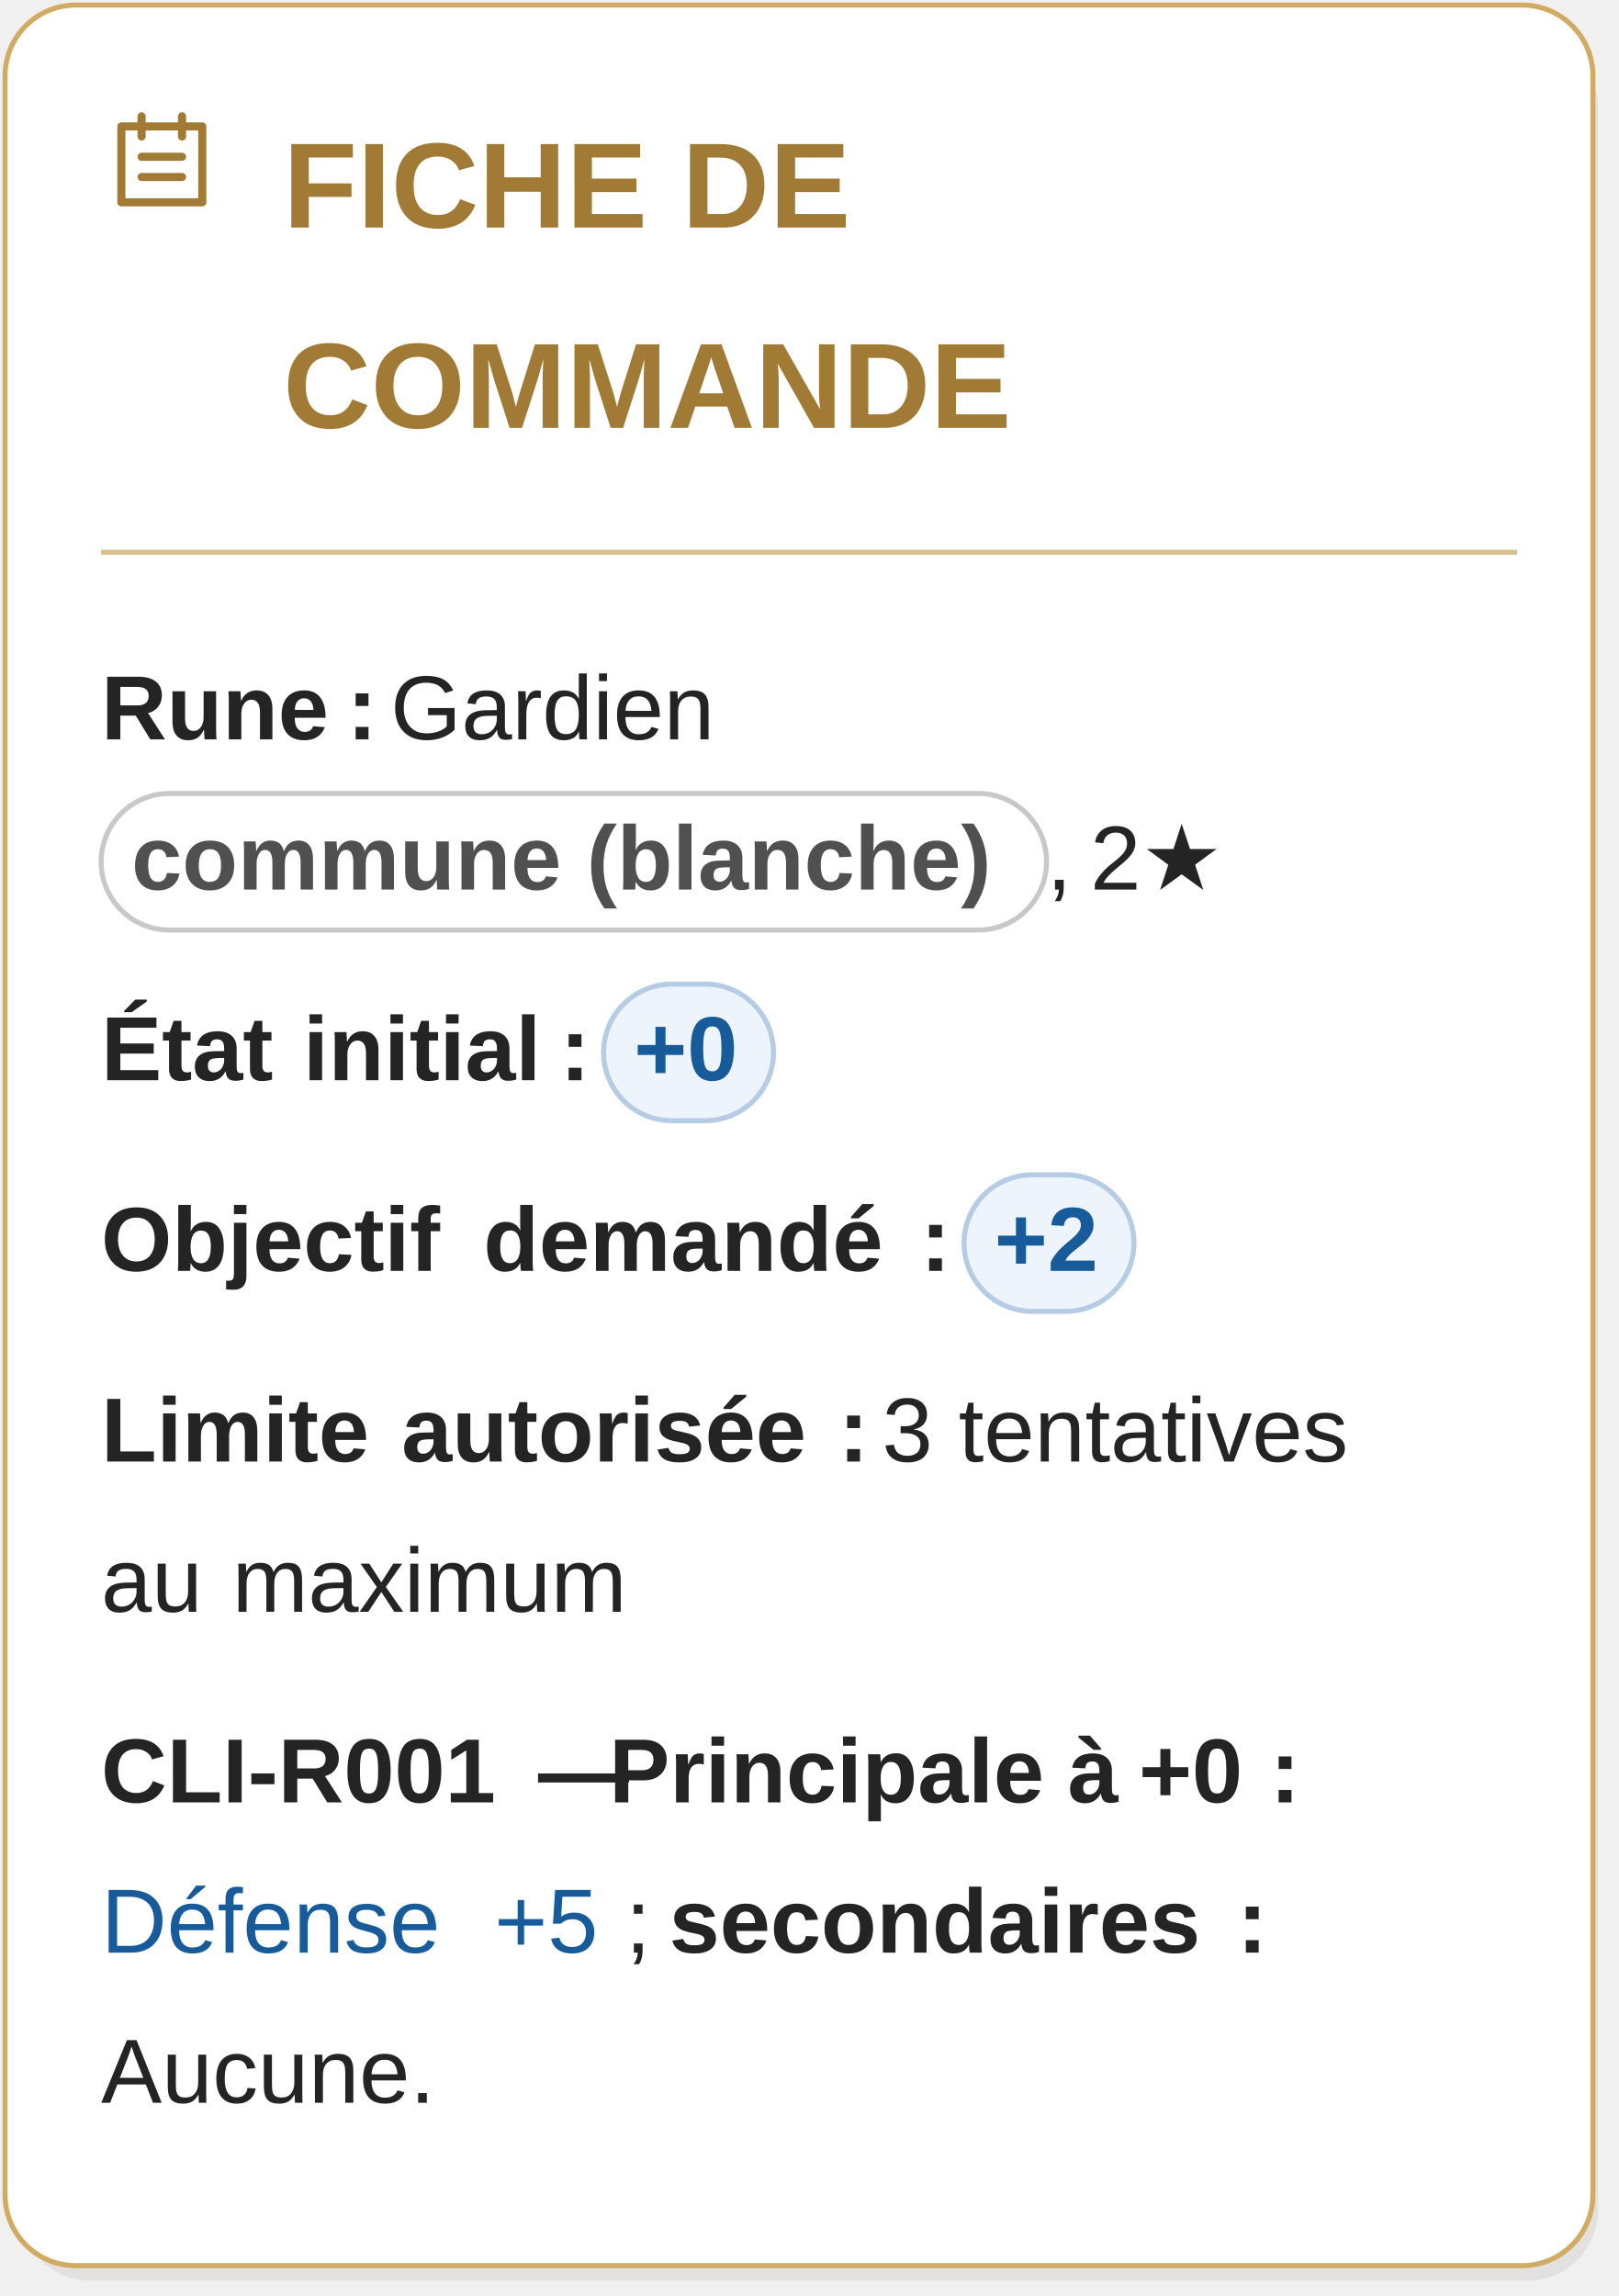
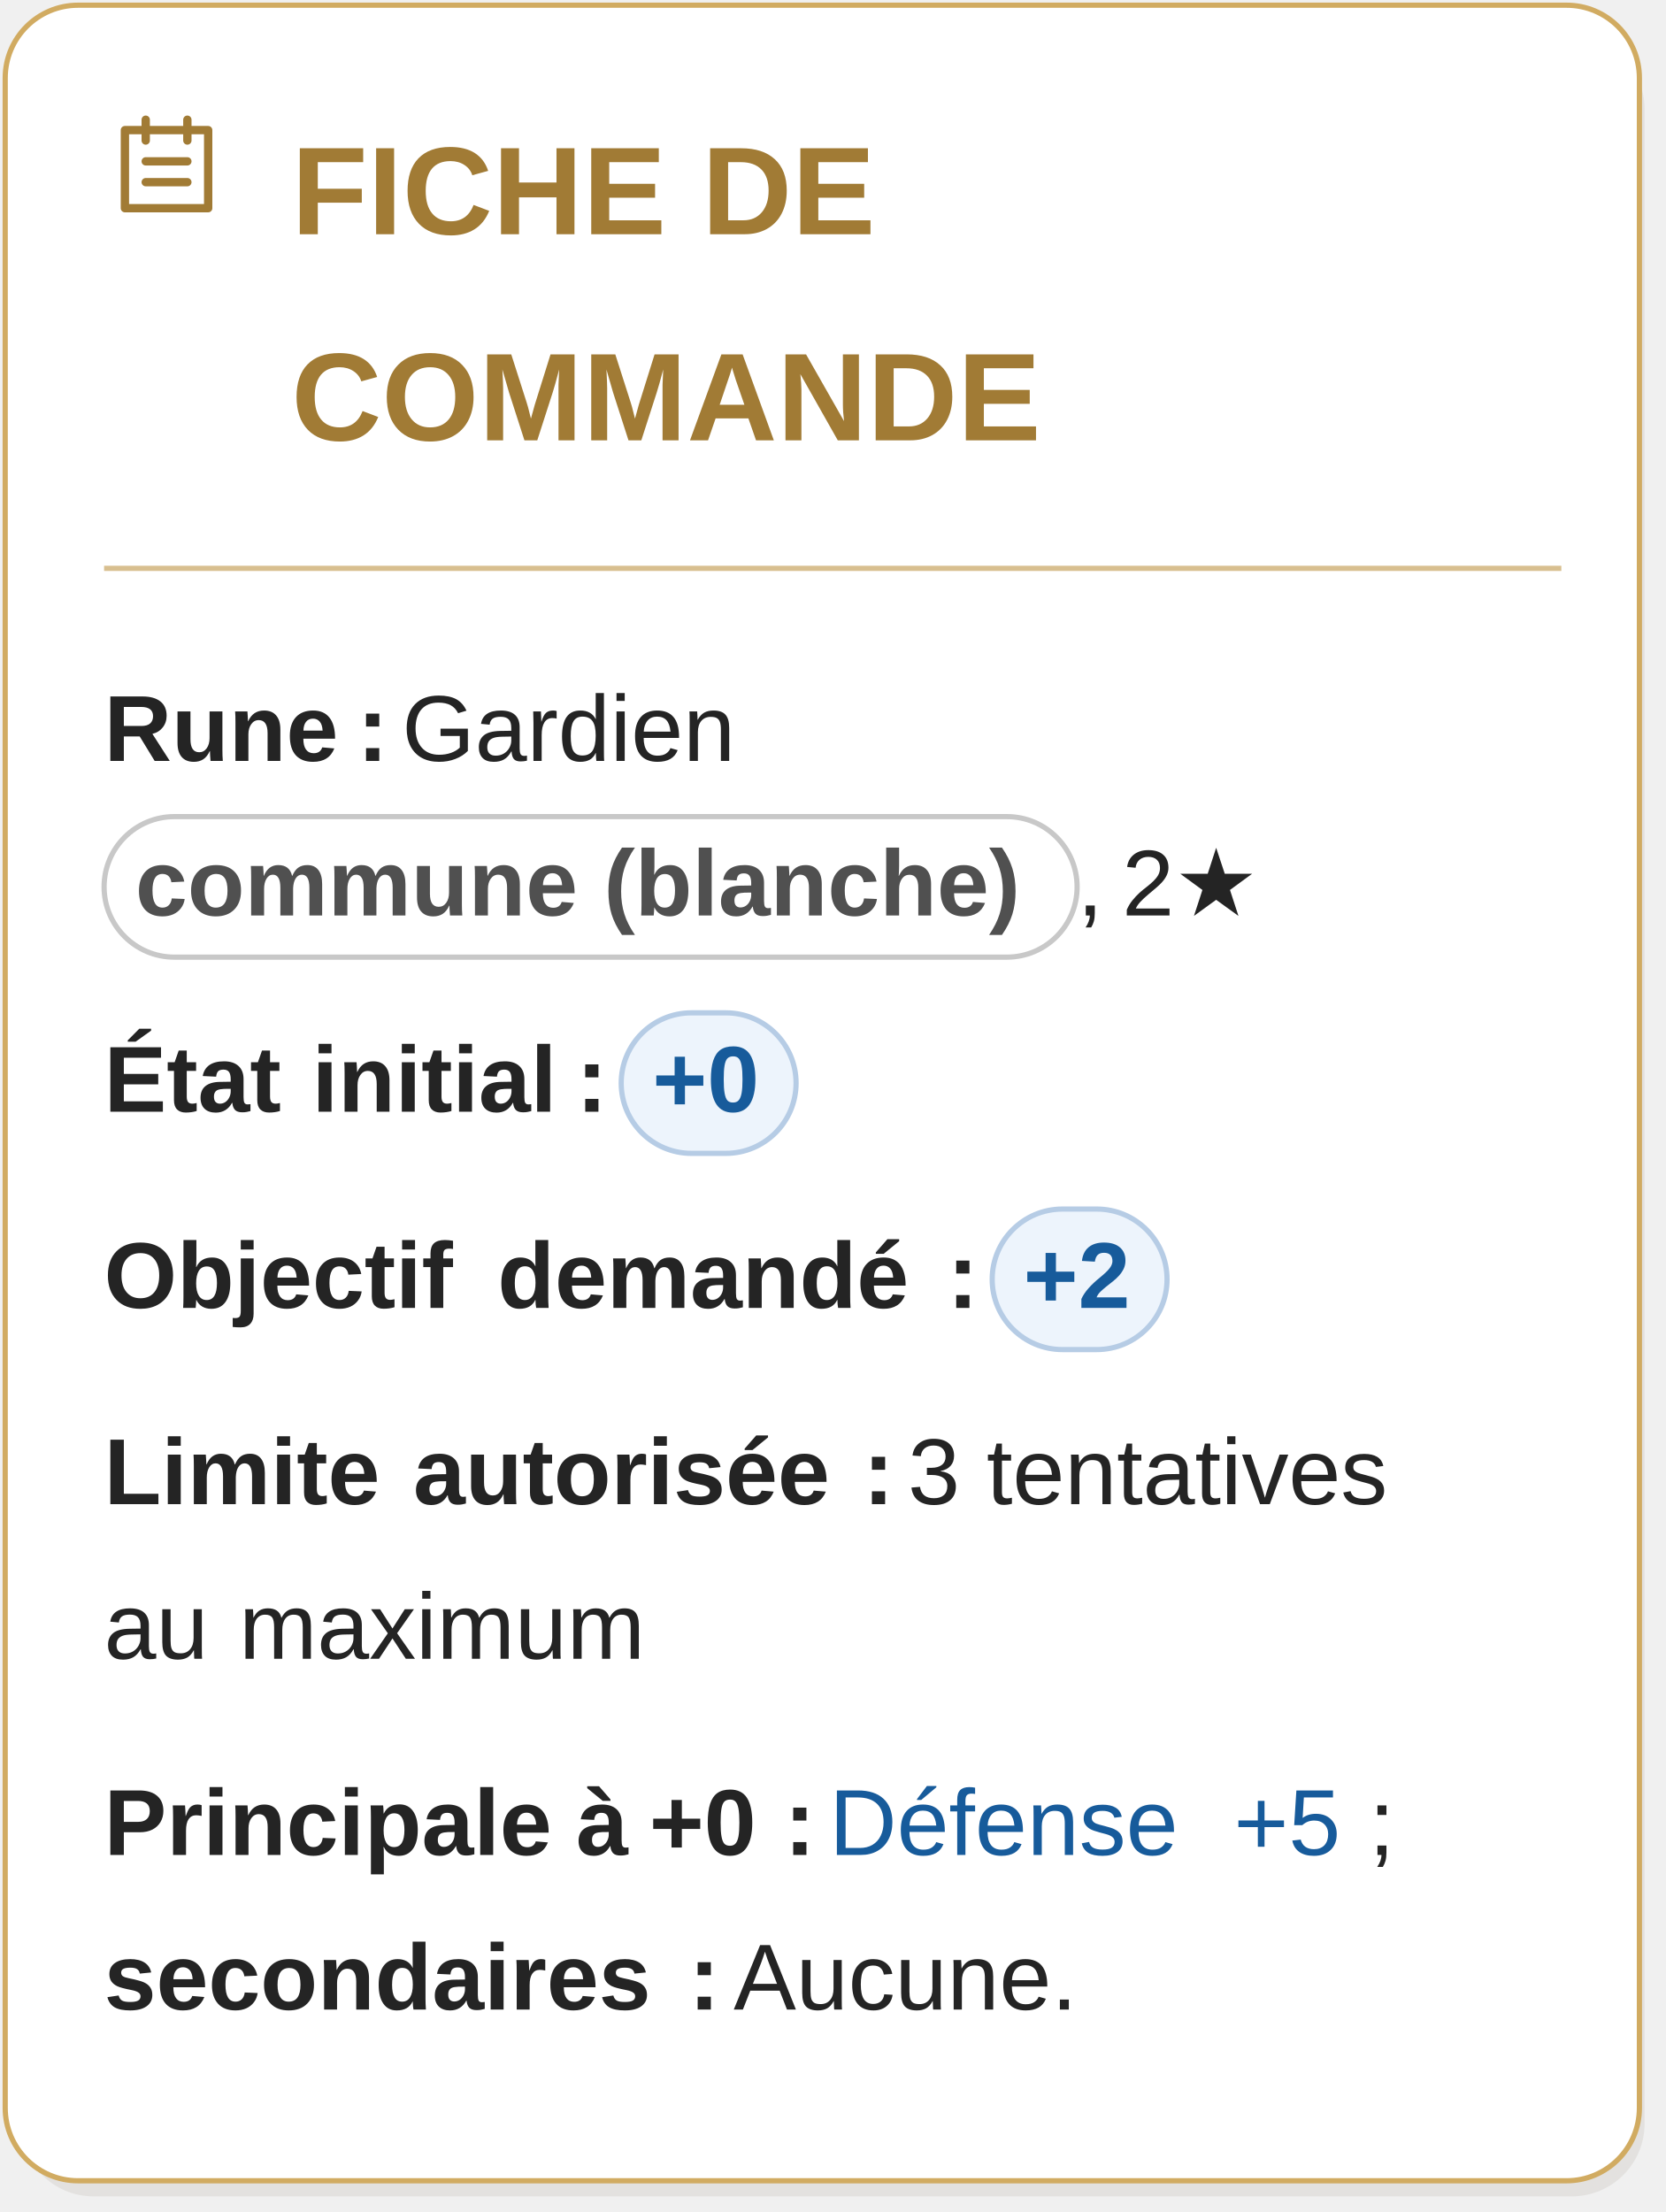
- <svg xmlns="http://www.w3.org/2000/svg" width="320" height="454" viewBox="0 0 320 454" font-family="Arial, sans-serif">
-   <rect x="4" y="7" width="312" height="444" rx="14" fill="#483615" opacity="0.08" />
-   <rect x="1" y="1" width="314" height="447" rx="14" fill="#FFFFFF" stroke="#D1AB61" />
+ <svg xmlns="http://www.w3.org/2000/svg" width="320" height="425" viewBox="0 0 320 425" font-family="Arial, sans-serif">
+   <rect x="4" y="7" width="312" height="415" rx="14" fill="#483615" opacity="0.08" />
+   <rect x="1" y="1" width="314" height="418" rx="14" fill="#FFFFFF" stroke="#D1AB61" />
  <g transform="translate(20 20)" fill="none" stroke="#A17B35" stroke-width="1.6" stroke-linecap="round" stroke-linejoin="round">
    <path d="M4 5h16v15H4Z M8 3v4 M16 3v4 M8 11h8 M8 15h8" />
  </g>
  <text x="56.00" y="45.00" font-size="24" font-weight="700" fill="#A17B35" textLength="73.44" lengthAdjust="spacingAndGlyphs" xml:space="preserve">FICHE</text>
  <text x="129.44" y="45.00" font-size="24" font-weight="700" fill="#A17B35" textLength="5.40" lengthAdjust="spacingAndGlyphs" xml:space="preserve"> </text>
  <text x="134.84" y="45.00" font-size="24" font-weight="700" fill="#A17B35" textLength="33.48" lengthAdjust="spacingAndGlyphs" xml:space="preserve">DE</text>
-   <text x="168.32" y="45.00" font-size="24" font-weight="700" fill="#A17B35" textLength="5.40" lengthAdjust="spacingAndGlyphs" xml:space="preserve"> </text>
  <text x="56.00" y="84.60" font-size="24" font-weight="700" fill="#A17B35" textLength="149.04" lengthAdjust="spacingAndGlyphs" xml:space="preserve">COMMANDE</text>
  <path d="M20 109.2h280" stroke="#D8BF8F" />
  <text x="20.00" y="146.20" font-size="18" font-weight="700" fill="#242424" textLength="44.28" lengthAdjust="spacingAndGlyphs" xml:space="preserve">Rune</text>
  <text x="64.28" y="146.20" font-size="18" font-weight="700" fill="#242424" textLength="4.32" lengthAdjust="spacingAndGlyphs" xml:space="preserve"> </text>
  <text x="68.60" y="146.20" font-size="18" font-weight="700" fill="#242424" textLength="4.32" lengthAdjust="spacingAndGlyphs" xml:space="preserve">:</text>
  <text x="72.92" y="146.20" font-size="18" font-weight="400" fill="#242424" textLength="4.32" lengthAdjust="spacingAndGlyphs" xml:space="preserve"> </text>
  <text x="77.24" y="146.20" font-size="18" font-weight="400" fill="#242424" textLength="69.12" lengthAdjust="spacingAndGlyphs" xml:space="preserve">Gardien</text>
-   <text x="146.36" y="146.20" font-size="18" font-weight="400" fill="#242424" textLength="4.32" lengthAdjust="spacingAndGlyphs" xml:space="preserve"> </text>
  <rect x="20.00" y="156.90" width="186.96" height="27" rx="13.5" fill="#FFFFFF" stroke="#c8c8c8" />
  <text x="26.00" y="175.90" font-size="18" font-weight="700" fill="#505050" textLength="174.96" lengthAdjust="spacingAndGlyphs" xml:space="preserve">commune (blanche)</text>
  <text x="206.96" y="175.90" font-size="18" font-weight="400" fill="#242424" textLength="4.32" lengthAdjust="spacingAndGlyphs" xml:space="preserve">,</text>
  <text x="211.28" y="175.90" font-size="18" font-weight="400" fill="#242424" textLength="4.32" lengthAdjust="spacingAndGlyphs" xml:space="preserve"> </text>
  <text x="215.60" y="175.90" font-size="18" font-weight="400" fill="#242424" textLength="20.52" lengthAdjust="spacingAndGlyphs" xml:space="preserve">2★</text>
  <text x="20.00" y="213.60" font-size="18" font-weight="700" fill="#242424" textLength="35.64" lengthAdjust="spacingAndGlyphs" xml:space="preserve">État</text>
  <text x="55.64" y="213.60" font-size="18" font-weight="700" fill="#242424" textLength="4.32" lengthAdjust="spacingAndGlyphs" xml:space="preserve"> </text>
  <text x="59.96" y="213.60" font-size="18" font-weight="700" fill="#242424" textLength="46.44" lengthAdjust="spacingAndGlyphs" xml:space="preserve">initial</text>
  <text x="106.40" y="213.60" font-size="18" font-weight="700" fill="#242424" textLength="4.32" lengthAdjust="spacingAndGlyphs" xml:space="preserve"> </text>
  <text x="110.72" y="213.60" font-size="18" font-weight="700" fill="#242424" textLength="4.32" lengthAdjust="spacingAndGlyphs" xml:space="preserve">:</text>
  <text x="115.04" y="213.60" font-size="18" font-weight="400" fill="#242424" textLength="4.32" lengthAdjust="spacingAndGlyphs" xml:space="preserve"> </text>
  <rect x="119.36" y="194.60" width="33.60" height="27" rx="13.5" fill="#edf4fc" stroke="#b6cce5" />
  <text x="125.36" y="213.60" font-size="18" font-weight="700" fill="#175b9b" textLength="21.60" lengthAdjust="spacingAndGlyphs" xml:space="preserve">+0</text>
  <text x="20.00" y="251.30" font-size="18" font-weight="700" fill="#242424" textLength="71.28" lengthAdjust="spacingAndGlyphs" xml:space="preserve">Objectif</text>
  <text x="91.28" y="251.30" font-size="18" font-weight="700" fill="#242424" textLength="4.32" lengthAdjust="spacingAndGlyphs" xml:space="preserve"> </text>
  <text x="95.60" y="251.30" font-size="18" font-weight="700" fill="#242424" textLength="82.08" lengthAdjust="spacingAndGlyphs" xml:space="preserve">demandé</text>
  <text x="177.68" y="251.30" font-size="18" font-weight="700" fill="#242424" textLength="4.32" lengthAdjust="spacingAndGlyphs" xml:space="preserve"> </text>
  <text x="182.00" y="251.30" font-size="18" font-weight="700" fill="#242424" textLength="4.32" lengthAdjust="spacingAndGlyphs" xml:space="preserve">:</text>
  <text x="186.32" y="251.30" font-size="18" font-weight="400" fill="#242424" textLength="4.32" lengthAdjust="spacingAndGlyphs" xml:space="preserve"> </text>
  <rect x="190.64" y="232.30" width="33.60" height="27" rx="13.5" fill="#edf4fc" stroke="#b6cce5" />
  <text x="196.64" y="251.30" font-size="18" font-weight="700" fill="#175b9b" textLength="21.60" lengthAdjust="spacingAndGlyphs" xml:space="preserve">+2</text>
  <text x="20.00" y="289.00" font-size="18" font-weight="700" fill="#242424" textLength="55.08" lengthAdjust="spacingAndGlyphs" xml:space="preserve">Limite</text>
  <text x="75.08" y="289.00" font-size="18" font-weight="700" fill="#242424" textLength="4.32" lengthAdjust="spacingAndGlyphs" xml:space="preserve"> </text>
  <text x="79.40" y="289.00" font-size="18" font-weight="700" fill="#242424" textLength="82.08" lengthAdjust="spacingAndGlyphs" xml:space="preserve">autorisée</text>
  <text x="161.48" y="289.00" font-size="18" font-weight="700" fill="#242424" textLength="4.32" lengthAdjust="spacingAndGlyphs" xml:space="preserve"> </text>
  <text x="165.80" y="289.00" font-size="18" font-weight="700" fill="#242424" textLength="4.32" lengthAdjust="spacingAndGlyphs" xml:space="preserve">:</text>
  <text x="170.12" y="289.00" font-size="18" font-weight="400" fill="#242424" textLength="4.32" lengthAdjust="spacingAndGlyphs" xml:space="preserve"> </text>
  <text x="174.44" y="289.00" font-size="18" font-weight="400" fill="#242424" textLength="10.80" lengthAdjust="spacingAndGlyphs" xml:space="preserve">3</text>
  <text x="185.24" y="289.00" font-size="18" font-weight="400" fill="#242424" textLength="4.32" lengthAdjust="spacingAndGlyphs" xml:space="preserve"> </text>
  <text x="189.56" y="289.00" font-size="18" font-weight="400" fill="#242424" textLength="89.64" lengthAdjust="spacingAndGlyphs" xml:space="preserve">tentatives</text>
-   <text x="279.20" y="289.00" font-size="18" font-weight="400" fill="#242424" textLength="4.32" lengthAdjust="spacingAndGlyphs" xml:space="preserve"> </text>
  <text x="20.00" y="318.70" font-size="18" font-weight="400" fill="#242424" textLength="21.60" lengthAdjust="spacingAndGlyphs" xml:space="preserve">au</text>
  <text x="41.60" y="318.70" font-size="18" font-weight="400" fill="#242424" textLength="4.32" lengthAdjust="spacingAndGlyphs" xml:space="preserve"> </text>
  <text x="45.92" y="318.70" font-size="18" font-weight="400" fill="#242424" textLength="84.24" lengthAdjust="spacingAndGlyphs" xml:space="preserve">maximum</text>
-   <text x="20.00" y="356.40" font-size="18" font-weight="700" fill="#242424" textLength="82.08" lengthAdjust="spacingAndGlyphs" xml:space="preserve">CLI-R001</text>
-   <text x="102.08" y="356.40" font-size="18" font-weight="700" fill="#242424" textLength="4.32" lengthAdjust="spacingAndGlyphs" xml:space="preserve"> </text>
-   <text x="106.40" y="356.40" font-size="18" font-weight="700" fill="#242424" textLength="9.72" lengthAdjust="spacingAndGlyphs" xml:space="preserve">—</text>
-   <text x="116.12" y="356.40" font-size="18" font-weight="700" fill="#242424" textLength="4.32" lengthAdjust="spacingAndGlyphs" xml:space="preserve"> </text>
-   <text x="120.44" y="356.40" font-size="18" font-weight="700" fill="#242424" textLength="86.40" lengthAdjust="spacingAndGlyphs" xml:space="preserve">Principale</text>
-   <text x="206.84" y="356.40" font-size="18" font-weight="700" fill="#242424" textLength="4.32" lengthAdjust="spacingAndGlyphs" xml:space="preserve"> </text>
-   <text x="211.16" y="356.40" font-size="18" font-weight="700" fill="#242424" textLength="9.72" lengthAdjust="spacingAndGlyphs" xml:space="preserve">à</text>
-   <text x="220.88" y="356.40" font-size="18" font-weight="700" fill="#242424" textLength="4.32" lengthAdjust="spacingAndGlyphs" xml:space="preserve"> </text>
-   <text x="225.20" y="356.40" font-size="18" font-weight="700" fill="#242424" textLength="21.60" lengthAdjust="spacingAndGlyphs" xml:space="preserve">+0</text>
-   <text x="246.80" y="356.40" font-size="18" font-weight="700" fill="#242424" textLength="4.32" lengthAdjust="spacingAndGlyphs" xml:space="preserve"> </text>
-   <text x="251.12" y="356.40" font-size="18" font-weight="700" fill="#242424" textLength="4.32" lengthAdjust="spacingAndGlyphs" xml:space="preserve">:</text>
-   <text x="255.44" y="356.40" font-size="18" font-weight="400" fill="#242424" textLength="4.32" lengthAdjust="spacingAndGlyphs" xml:space="preserve"> </text>
-   <text x="20.00" y="386.10" font-size="18" font-weight="400" fill="#175b9b" textLength="73.44" lengthAdjust="spacingAndGlyphs" xml:space="preserve">Défense</text>
-   <text x="93.44" y="386.10" font-size="18" font-weight="400" fill="#175b9b" textLength="4.32" lengthAdjust="spacingAndGlyphs" xml:space="preserve"> </text>
-   <text x="97.76" y="386.10" font-size="18" font-weight="400" fill="#175b9b" textLength="21.60" lengthAdjust="spacingAndGlyphs" xml:space="preserve">+5</text>
-   <text x="119.36" y="386.10" font-size="18" font-weight="400" fill="#242424" textLength="4.32" lengthAdjust="spacingAndGlyphs" xml:space="preserve"> </text>
-   <text x="123.68" y="386.10" font-size="18" font-weight="400" fill="#242424" textLength="4.32" lengthAdjust="spacingAndGlyphs" xml:space="preserve">;</text>
-   <text x="128.00" y="386.10" font-size="18" font-weight="400" fill="#242424" textLength="4.32" lengthAdjust="spacingAndGlyphs" xml:space="preserve"> </text>
-   <text x="132.32" y="386.10" font-size="18" font-weight="700" fill="#242424" textLength="108.00" lengthAdjust="spacingAndGlyphs" xml:space="preserve">secondaires</text>
-   <text x="240.32" y="386.10" font-size="18" font-weight="700" fill="#242424" textLength="4.32" lengthAdjust="spacingAndGlyphs" xml:space="preserve"> </text>
-   <text x="244.64" y="386.10" font-size="18" font-weight="700" fill="#242424" textLength="4.32" lengthAdjust="spacingAndGlyphs" xml:space="preserve">:</text>
-   <text x="248.96" y="386.10" font-size="18" font-weight="400" fill="#242424" textLength="4.32" lengthAdjust="spacingAndGlyphs" xml:space="preserve"> </text>
-   <text x="20.00" y="415.80" font-size="18" font-weight="400" fill="#242424" textLength="71.28" lengthAdjust="spacingAndGlyphs" xml:space="preserve">Aucune.</text>
+   <text x="20.00" y="356.40" font-size="18" font-weight="700" fill="#242424" textLength="86.40" lengthAdjust="spacingAndGlyphs" xml:space="preserve">Principale</text>
+   <text x="106.40" y="356.40" font-size="18" font-weight="700" fill="#242424" textLength="4.32" lengthAdjust="spacingAndGlyphs" xml:space="preserve"> </text>
+   <text x="110.72" y="356.40" font-size="18" font-weight="700" fill="#242424" textLength="9.72" lengthAdjust="spacingAndGlyphs" xml:space="preserve">à</text>
+   <text x="120.44" y="356.40" font-size="18" font-weight="700" fill="#242424" textLength="4.32" lengthAdjust="spacingAndGlyphs" xml:space="preserve"> </text>
+   <text x="124.76" y="356.40" font-size="18" font-weight="700" fill="#242424" textLength="21.60" lengthAdjust="spacingAndGlyphs" xml:space="preserve">+0</text>
+   <text x="146.36" y="356.40" font-size="18" font-weight="700" fill="#242424" textLength="4.32" lengthAdjust="spacingAndGlyphs" xml:space="preserve"> </text>
+   <text x="150.68" y="356.40" font-size="18" font-weight="700" fill="#242424" textLength="4.32" lengthAdjust="spacingAndGlyphs" xml:space="preserve">:</text>
+   <text x="155.00" y="356.40" font-size="18" font-weight="400" fill="#242424" textLength="4.32" lengthAdjust="spacingAndGlyphs" xml:space="preserve"> </text>
+   <text x="159.32" y="356.40" font-size="18" font-weight="400" fill="#175b9b" textLength="73.44" lengthAdjust="spacingAndGlyphs" xml:space="preserve">Défense</text>
+   <text x="232.76" y="356.40" font-size="18" font-weight="400" fill="#175b9b" textLength="4.32" lengthAdjust="spacingAndGlyphs" xml:space="preserve"> </text>
+   <text x="237.08" y="356.40" font-size="18" font-weight="400" fill="#175b9b" textLength="21.60" lengthAdjust="spacingAndGlyphs" xml:space="preserve">+5</text>
+   <text x="258.68" y="356.40" font-size="18" font-weight="400" fill="#242424" textLength="4.32" lengthAdjust="spacingAndGlyphs" xml:space="preserve"> </text>
+   <text x="263.00" y="356.40" font-size="18" font-weight="400" fill="#242424" textLength="4.32" lengthAdjust="spacingAndGlyphs" xml:space="preserve">;</text>
+   <text x="20.00" y="386.10" font-size="18" font-weight="700" fill="#242424" textLength="108.00" lengthAdjust="spacingAndGlyphs" xml:space="preserve">secondaires</text>
+   <text x="128.00" y="386.10" font-size="18" font-weight="700" fill="#242424" textLength="4.32" lengthAdjust="spacingAndGlyphs" xml:space="preserve"> </text>
+   <text x="132.32" y="386.10" font-size="18" font-weight="700" fill="#242424" textLength="4.32" lengthAdjust="spacingAndGlyphs" xml:space="preserve">:</text>
+   <text x="136.64" y="386.10" font-size="18" font-weight="400" fill="#242424" textLength="4.32" lengthAdjust="spacingAndGlyphs" xml:space="preserve"> </text>
+   <text x="140.96" y="386.10" font-size="18" font-weight="400" fill="#242424" textLength="71.28" lengthAdjust="spacingAndGlyphs" xml:space="preserve">Aucune.</text>
</svg>
